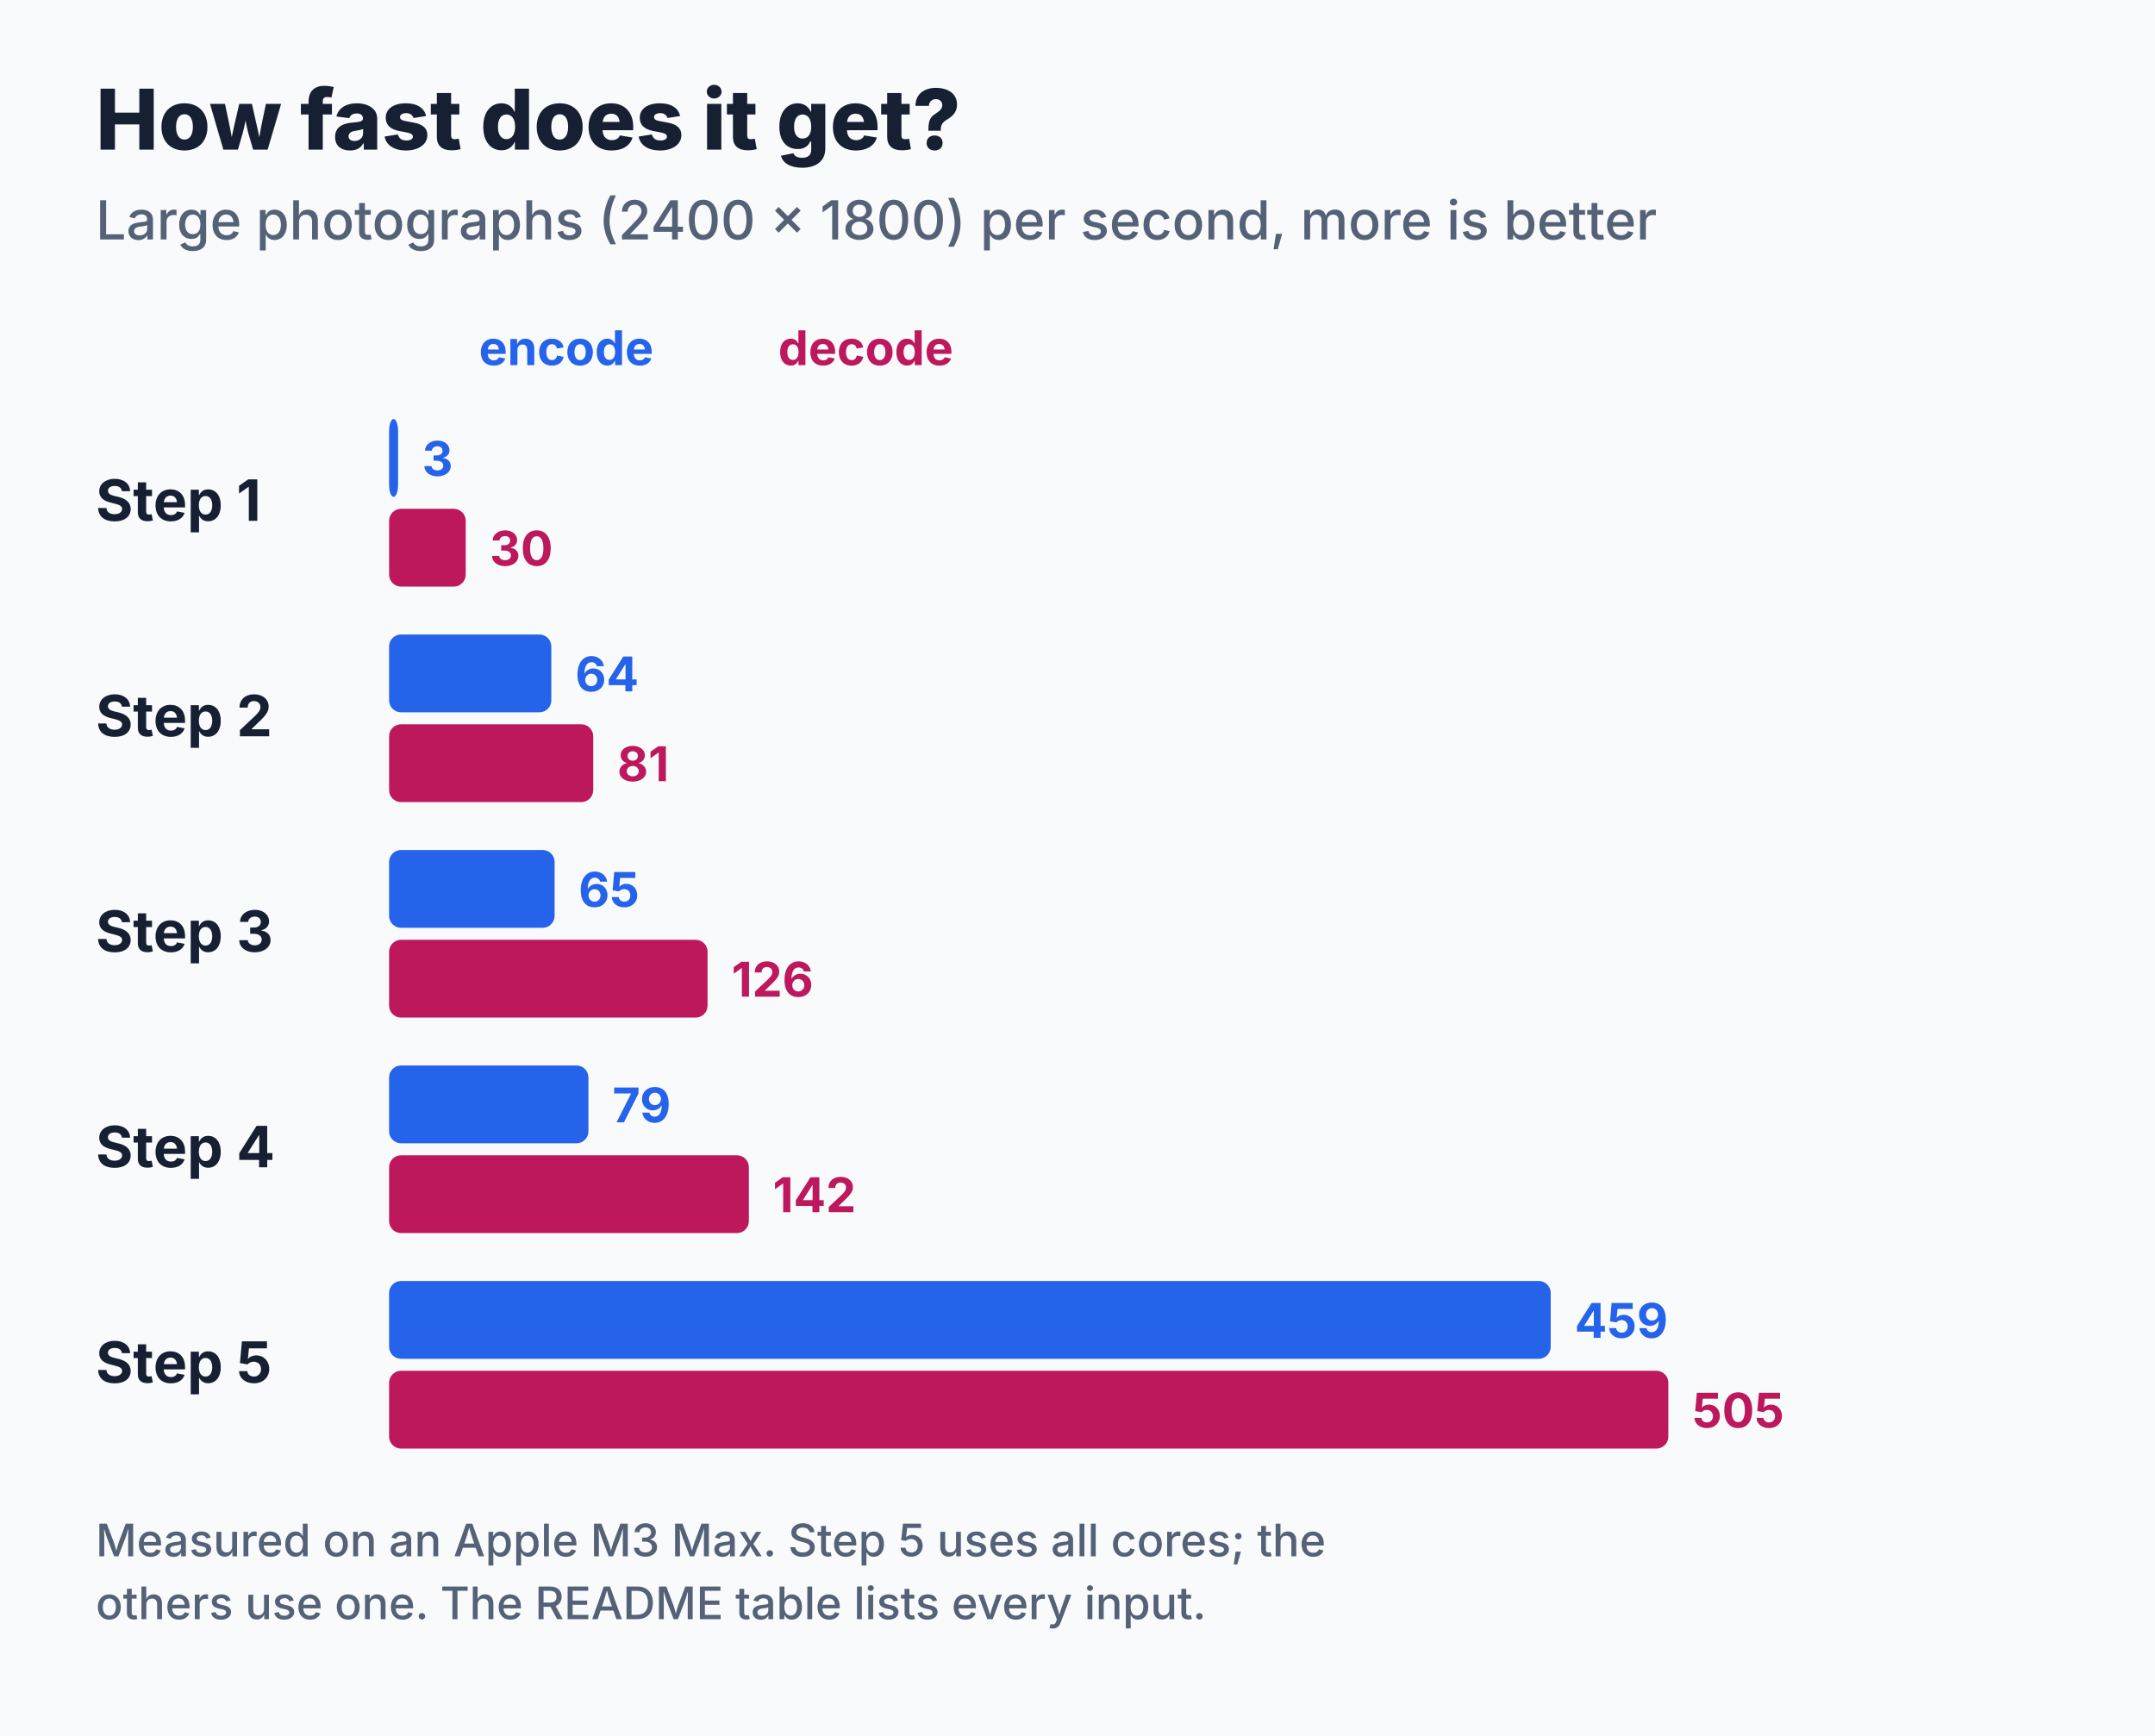
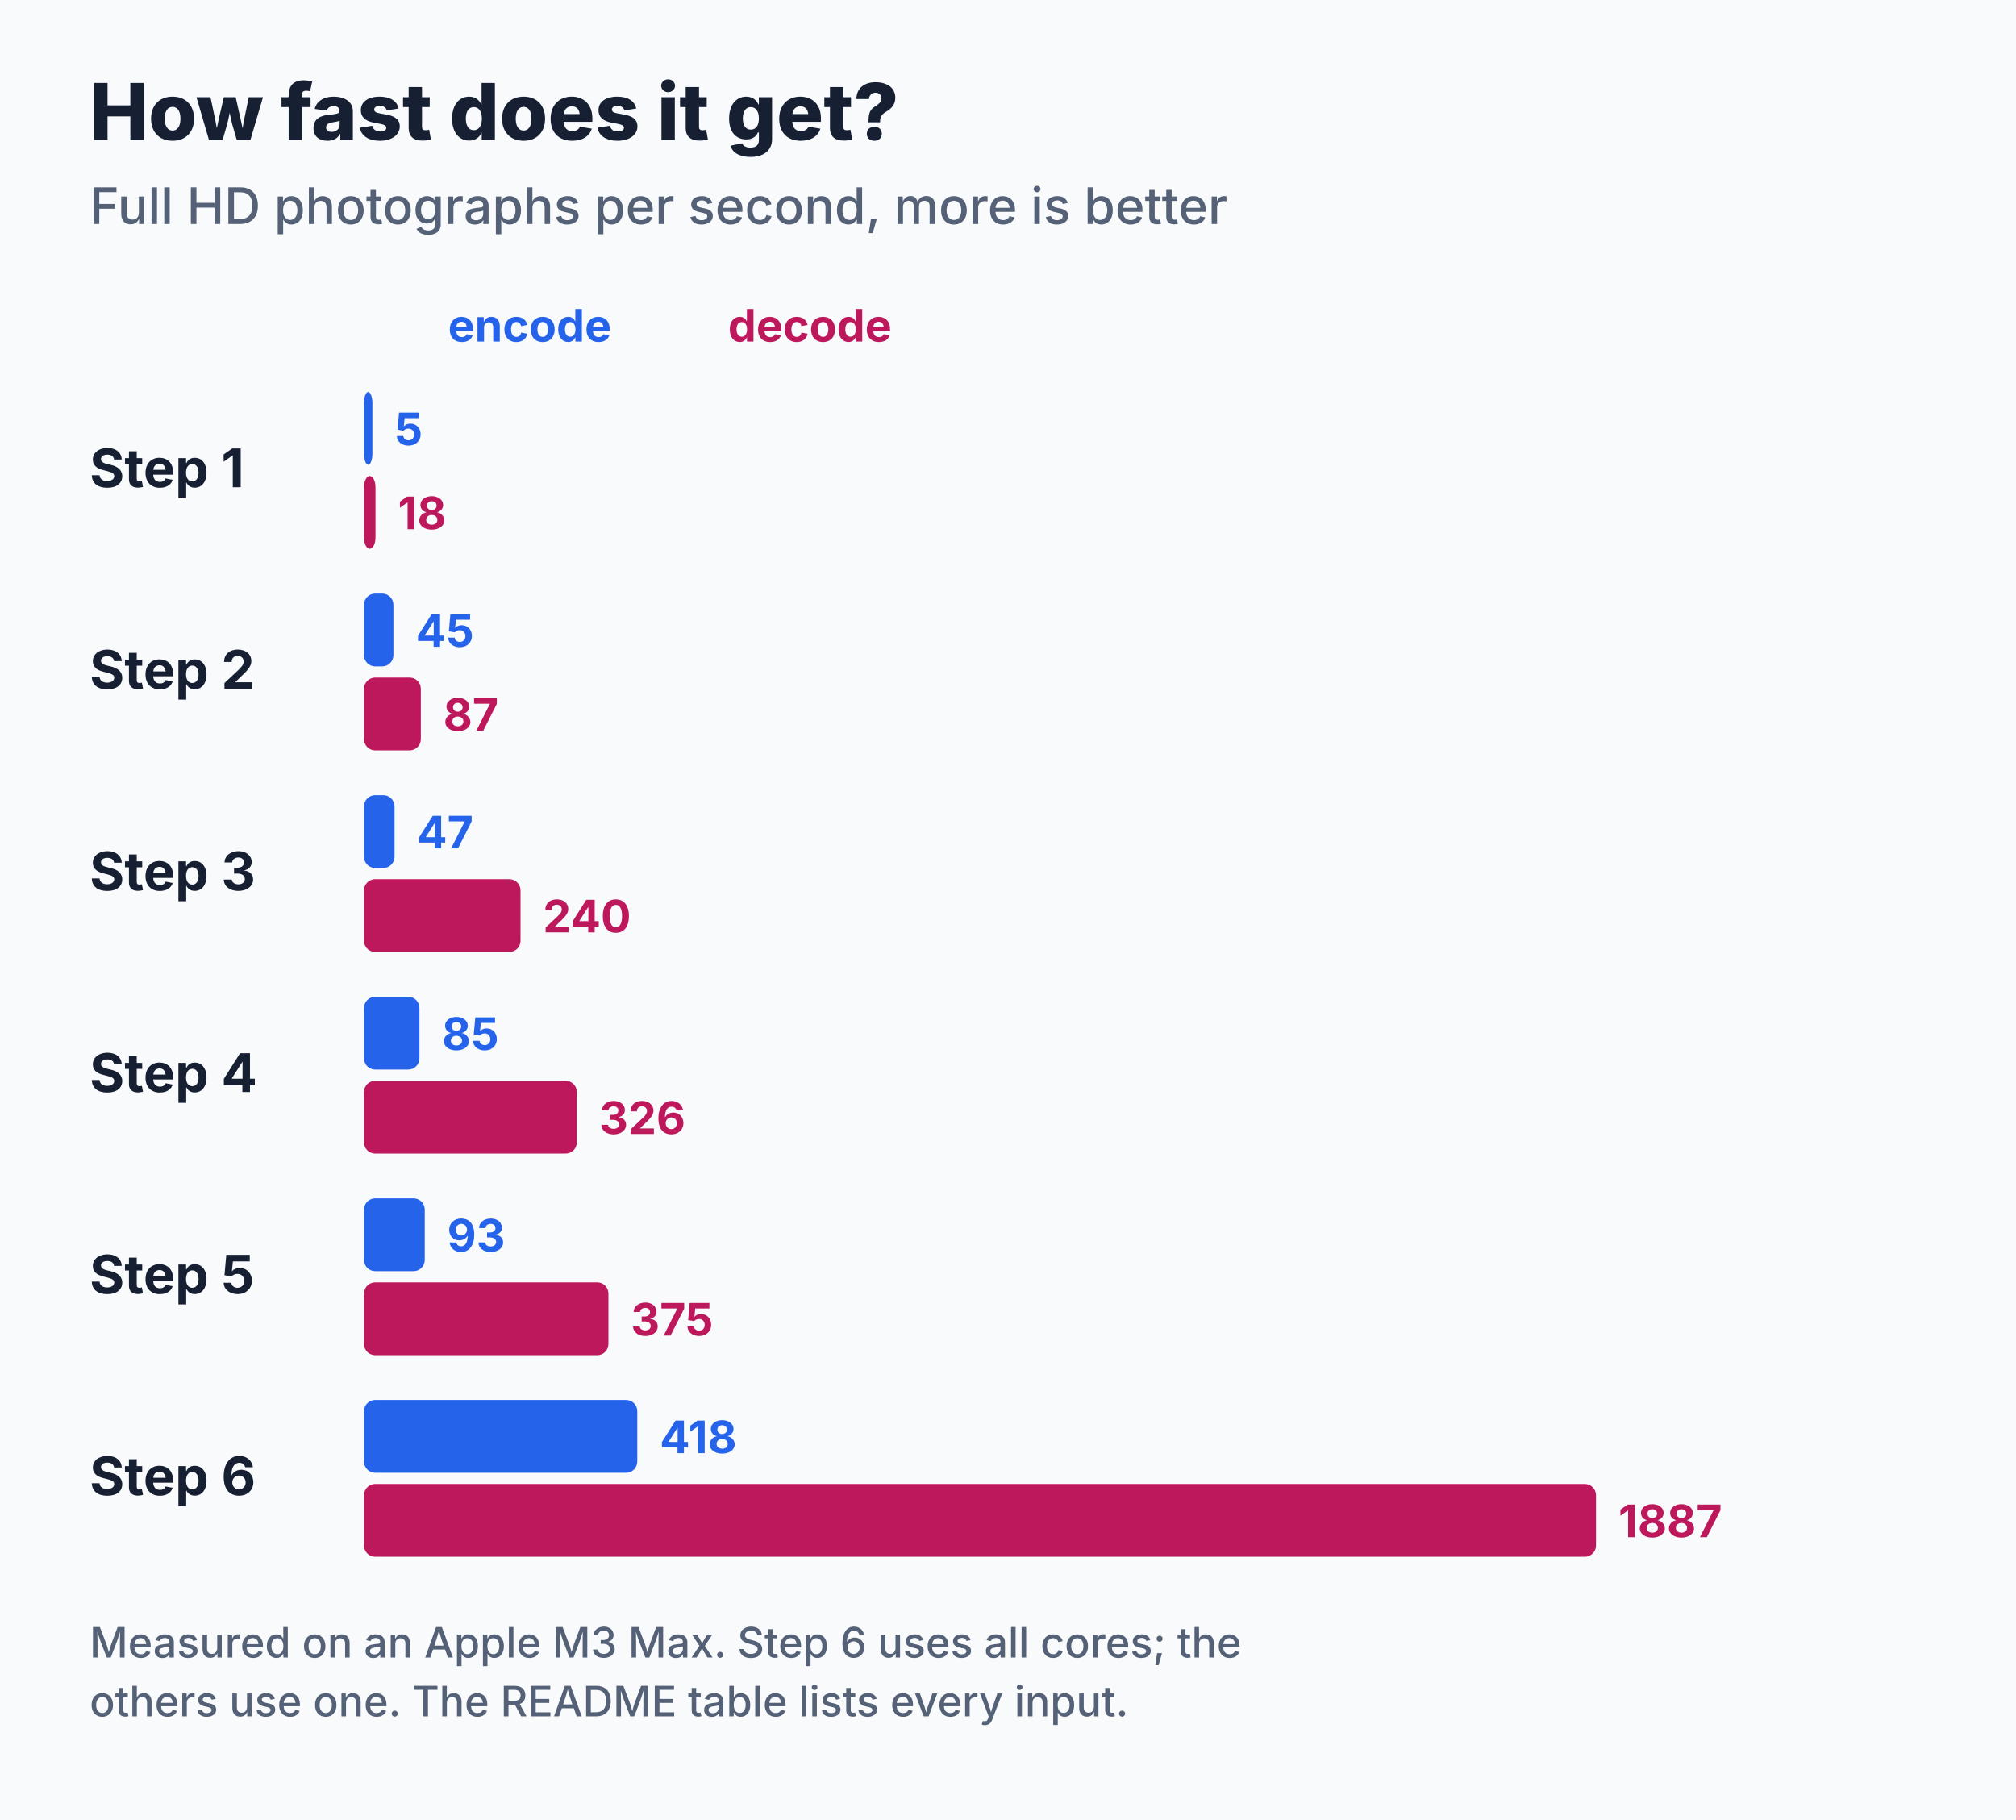
- <svg xmlns="http://www.w3.org/2000/svg" width="720" height="580" viewBox="0 0 720 580" role="img" aria-labelledby="figure-title figure-description">
+ <svg xmlns="http://www.w3.org/2000/svg" width="720" height="650" viewBox="0 0 720 650" role="img" aria-labelledby="figure-title figure-description">
  <defs>
    <marker id="arrow-blue" viewBox="0 0 10 10" refX="9" refY="5" markerWidth="7" markerHeight="7" orient="auto-start-reverse">
      <path d="M 0 0 L 10 5 L 0 10 z" fill="context-stroke" />
    </marker>
    <marker id="arrow-magenta" viewBox="0 0 10 10" refX="9" refY="5" markerWidth="7" markerHeight="7" orient="auto-start-reverse">
      <path d="M 0 0 L 10 5 L 0 10 z" fill="context-stroke" />
    </marker>
    <marker id="arrow-gold" viewBox="0 0 10 10" refX="9" refY="5" markerWidth="7" markerHeight="7" orient="auto-start-reverse">
      <path d="M 0 0 L 10 5 L 0 10 z" fill="context-stroke" />
    </marker>
    <filter id="card-shadow" x="-10%" y="-10%" width="120%" height="130%">
      <feDropShadow dx="0" dy="5" stdDeviation="7" flood-color="#172033" flood-opacity="0.10" />
    </filter>
  </defs>
-   <rect x="0.0" y="0.0" width="720.0" height="580.0" fill="#F8FAFC" stroke="none" />
+   <rect x="0.0" y="0.0" width="720.0" height="650.0" fill="#F8FAFC" stroke="none" />
  <text x="32.0" y="50.0" fill="#172033" font-size="28" font-weight="800" font-family="system-ui, -apple-system, sans-serif" text-anchor="start">How fast does it get?</text>
-   <text x="32.0" y="80.0" fill="#556176" font-size="18" font-weight="500" font-family="system-ui, -apple-system, sans-serif" text-anchor="start">Large photographs (2400 × 1800) per second, more is better</text>
+   <text x="32.0" y="80.0" fill="#556176" font-size="18" font-weight="500" font-family="system-ui, -apple-system, sans-serif" text-anchor="start">Full HD photographs per second, more is better</text>
  <text x="160.0" y="122.0" fill="#2563EB" font-size="16" font-weight="700" font-family="system-ui, -apple-system, sans-serif" text-anchor="start">encode</text>
  <text x="260.0" y="122.0" fill="#BE185D" font-size="16" font-weight="700" font-family="system-ui, -apple-system, sans-serif" text-anchor="start">decode</text>
  <text x="32.0" y="174.0" fill="#172033" font-size="19" font-weight="750" font-family="system-ui, -apple-system, sans-serif" text-anchor="start">Step 1</text>
  <rect x="130.0" y="140.0" width="3.0" height="26.0" rx="4.0" fill="#2563EB" stroke="none" />
-   <text x="141.0" y="159.0" fill="#2563EB" font-size="16" font-weight="700" font-family="system-ui, -apple-system, sans-serif" text-anchor="start">3</text>
-   <rect x="130.0" y="170.0" width="25.6" height="26.0" rx="4.0" fill="#BE185D" stroke="none" />
-   <text x="163.6" y="189.0" fill="#BE185D" font-size="16" font-weight="700" font-family="system-ui, -apple-system, sans-serif" text-anchor="start">30</text>
+   <text x="141.0" y="159.0" fill="#2563EB" font-size="16" font-weight="700" font-family="system-ui, -apple-system, sans-serif" text-anchor="start">5</text>
+   <rect x="130.0" y="170.0" width="4.1" height="26.0" rx="4.0" fill="#BE185D" stroke="none" />
+   <text x="142.1" y="189.0" fill="#BE185D" font-size="16" font-weight="700" font-family="system-ui, -apple-system, sans-serif" text-anchor="start">18</text>
  <text x="32.0" y="246.0" fill="#172033" font-size="19" font-weight="750" font-family="system-ui, -apple-system, sans-serif" text-anchor="start">Step 2</text>
-   <rect x="130.0" y="212.0" width="54.2" height="26.0" rx="4.0" fill="#2563EB" stroke="none" />
-   <text x="192.2" y="231.0" fill="#2563EB" font-size="16" font-weight="700" font-family="system-ui, -apple-system, sans-serif" text-anchor="start">64</text>
-   <rect x="130.0" y="242.0" width="68.2" height="26.0" rx="4.0" fill="#BE185D" stroke="none" />
-   <text x="206.2" y="261.0" fill="#BE185D" font-size="16" font-weight="700" font-family="system-ui, -apple-system, sans-serif" text-anchor="start">81</text>
+   <rect x="130.0" y="212.0" width="10.5" height="26.0" rx="4.0" fill="#2563EB" stroke="none" />
+   <text x="148.5" y="231.0" fill="#2563EB" font-size="16" font-weight="700" font-family="system-ui, -apple-system, sans-serif" text-anchor="start">45</text>
+   <rect x="130.0" y="242.0" width="20.3" height="26.0" rx="4.0" fill="#BE185D" stroke="none" />
+   <text x="158.3" y="261.0" fill="#BE185D" font-size="16" font-weight="700" font-family="system-ui, -apple-system, sans-serif" text-anchor="start">87</text>
  <text x="32.0" y="318.0" fill="#172033" font-size="19" font-weight="750" font-family="system-ui, -apple-system, sans-serif" text-anchor="start">Step 3</text>
-   <rect x="130.0" y="284.0" width="55.3" height="26.0" rx="4.0" fill="#2563EB" stroke="none" />
-   <text x="193.3" y="303.0" fill="#2563EB" font-size="16" font-weight="700" font-family="system-ui, -apple-system, sans-serif" text-anchor="start">65</text>
-   <rect x="130.0" y="314.0" width="106.4" height="26.0" rx="4.0" fill="#BE185D" stroke="none" />
-   <text x="244.4" y="333.0" fill="#BE185D" font-size="16" font-weight="700" font-family="system-ui, -apple-system, sans-serif" text-anchor="start">126</text>
+   <rect x="130.0" y="284.0" width="10.9" height="26.0" rx="4.0" fill="#2563EB" stroke="none" />
+   <text x="148.9" y="303.0" fill="#2563EB" font-size="16" font-weight="700" font-family="system-ui, -apple-system, sans-serif" text-anchor="start">47</text>
+   <rect x="130.0" y="314.0" width="55.9" height="26.0" rx="4.0" fill="#BE185D" stroke="none" />
+   <text x="193.9" y="333.0" fill="#BE185D" font-size="16" font-weight="700" font-family="system-ui, -apple-system, sans-serif" text-anchor="start">240</text>
  <text x="32.0" y="390.0" fill="#172033" font-size="19" font-weight="750" font-family="system-ui, -apple-system, sans-serif" text-anchor="start">Step 4</text>
-   <rect x="130.0" y="356.0" width="66.6" height="26.0" rx="4.0" fill="#2563EB" stroke="none" />
-   <text x="204.6" y="375.0" fill="#2563EB" font-size="16" font-weight="700" font-family="system-ui, -apple-system, sans-serif" text-anchor="start">79</text>
-   <rect x="130.0" y="386.0" width="120.2" height="26.0" rx="4.0" fill="#BE185D" stroke="none" />
-   <text x="258.2" y="405.0" fill="#BE185D" font-size="16" font-weight="700" font-family="system-ui, -apple-system, sans-serif" text-anchor="start">142</text>
+   <rect x="130.0" y="356.0" width="19.8" height="26.0" rx="4.0" fill="#2563EB" stroke="none" />
+   <text x="157.8" y="375.0" fill="#2563EB" font-size="16" font-weight="700" font-family="system-ui, -apple-system, sans-serif" text-anchor="start">85</text>
+   <rect x="130.0" y="386.0" width="76.0" height="26.0" rx="4.0" fill="#BE185D" stroke="none" />
+   <text x="214.0" y="405.0" fill="#BE185D" font-size="16" font-weight="700" font-family="system-ui, -apple-system, sans-serif" text-anchor="start">326</text>
  <text x="32.0" y="462.0" fill="#172033" font-size="19" font-weight="750" font-family="system-ui, -apple-system, sans-serif" text-anchor="start">Step 5</text>
-   <rect x="130.0" y="428.0" width="388.1" height="26.0" rx="4.0" fill="#2563EB" stroke="none" />
-   <text x="526.1" y="447.0" fill="#2563EB" font-size="16" font-weight="700" font-family="system-ui, -apple-system, sans-serif" text-anchor="start">459</text>
-   <rect x="130.0" y="458.0" width="427.4" height="26.0" rx="4.0" fill="#BE185D" stroke="none" />
-   <text x="565.4" y="477.0" fill="#BE185D" font-size="16" font-weight="700" font-family="system-ui, -apple-system, sans-serif" text-anchor="start">505</text>
-   <text x="32.0" y="520.0" fill="#556176" font-size="15" font-weight="500" font-family="system-ui, -apple-system, sans-serif" text-anchor="start">Measured on an Apple M3 Max. Step 5 uses all cores; the</text>
-   <text x="32.0" y="541.0" fill="#556176" font-size="15" font-weight="500" font-family="system-ui, -apple-system, sans-serif" text-anchor="start">others use one. The README table lists every input.</text>
+   <rect x="130.0" y="428.0" width="21.7" height="26.0" rx="4.0" fill="#2563EB" stroke="none" />
+   <text x="159.7" y="447.0" fill="#2563EB" font-size="16" font-weight="700" font-family="system-ui, -apple-system, sans-serif" text-anchor="start">93</text>
+   <rect x="130.0" y="458.0" width="87.3" height="26.0" rx="4.0" fill="#BE185D" stroke="none" />
+   <text x="225.3" y="477.0" fill="#BE185D" font-size="16" font-weight="700" font-family="system-ui, -apple-system, sans-serif" text-anchor="start">375</text>
+   <text x="32.0" y="534.0" fill="#172033" font-size="19" font-weight="750" font-family="system-ui, -apple-system, sans-serif" text-anchor="start">Step 6</text>
+   <rect x="130.0" y="500.0" width="97.6" height="26.0" rx="4.0" fill="#2563EB" stroke="none" />
+   <text x="235.6" y="519.0" fill="#2563EB" font-size="16" font-weight="700" font-family="system-ui, -apple-system, sans-serif" text-anchor="start">418</text>
+   <rect x="130.0" y="530.0" width="440.0" height="26.0" rx="4.0" fill="#BE185D" stroke="none" />
+   <text x="578.0" y="549.0" fill="#BE185D" font-size="16" font-weight="700" font-family="system-ui, -apple-system, sans-serif" text-anchor="start">1887</text>
+   <text x="32.0" y="592.0" fill="#556176" font-size="15" font-weight="500" font-family="system-ui, -apple-system, sans-serif" text-anchor="start">Measured on an Apple M3 Max. Step 6 uses all cores; the</text>
+   <text x="32.0" y="613.0" fill="#556176" font-size="15" font-weight="500" font-family="system-ui, -apple-system, sans-serif" text-anchor="start">others use one. The README table lists every input.</text>
</svg>
